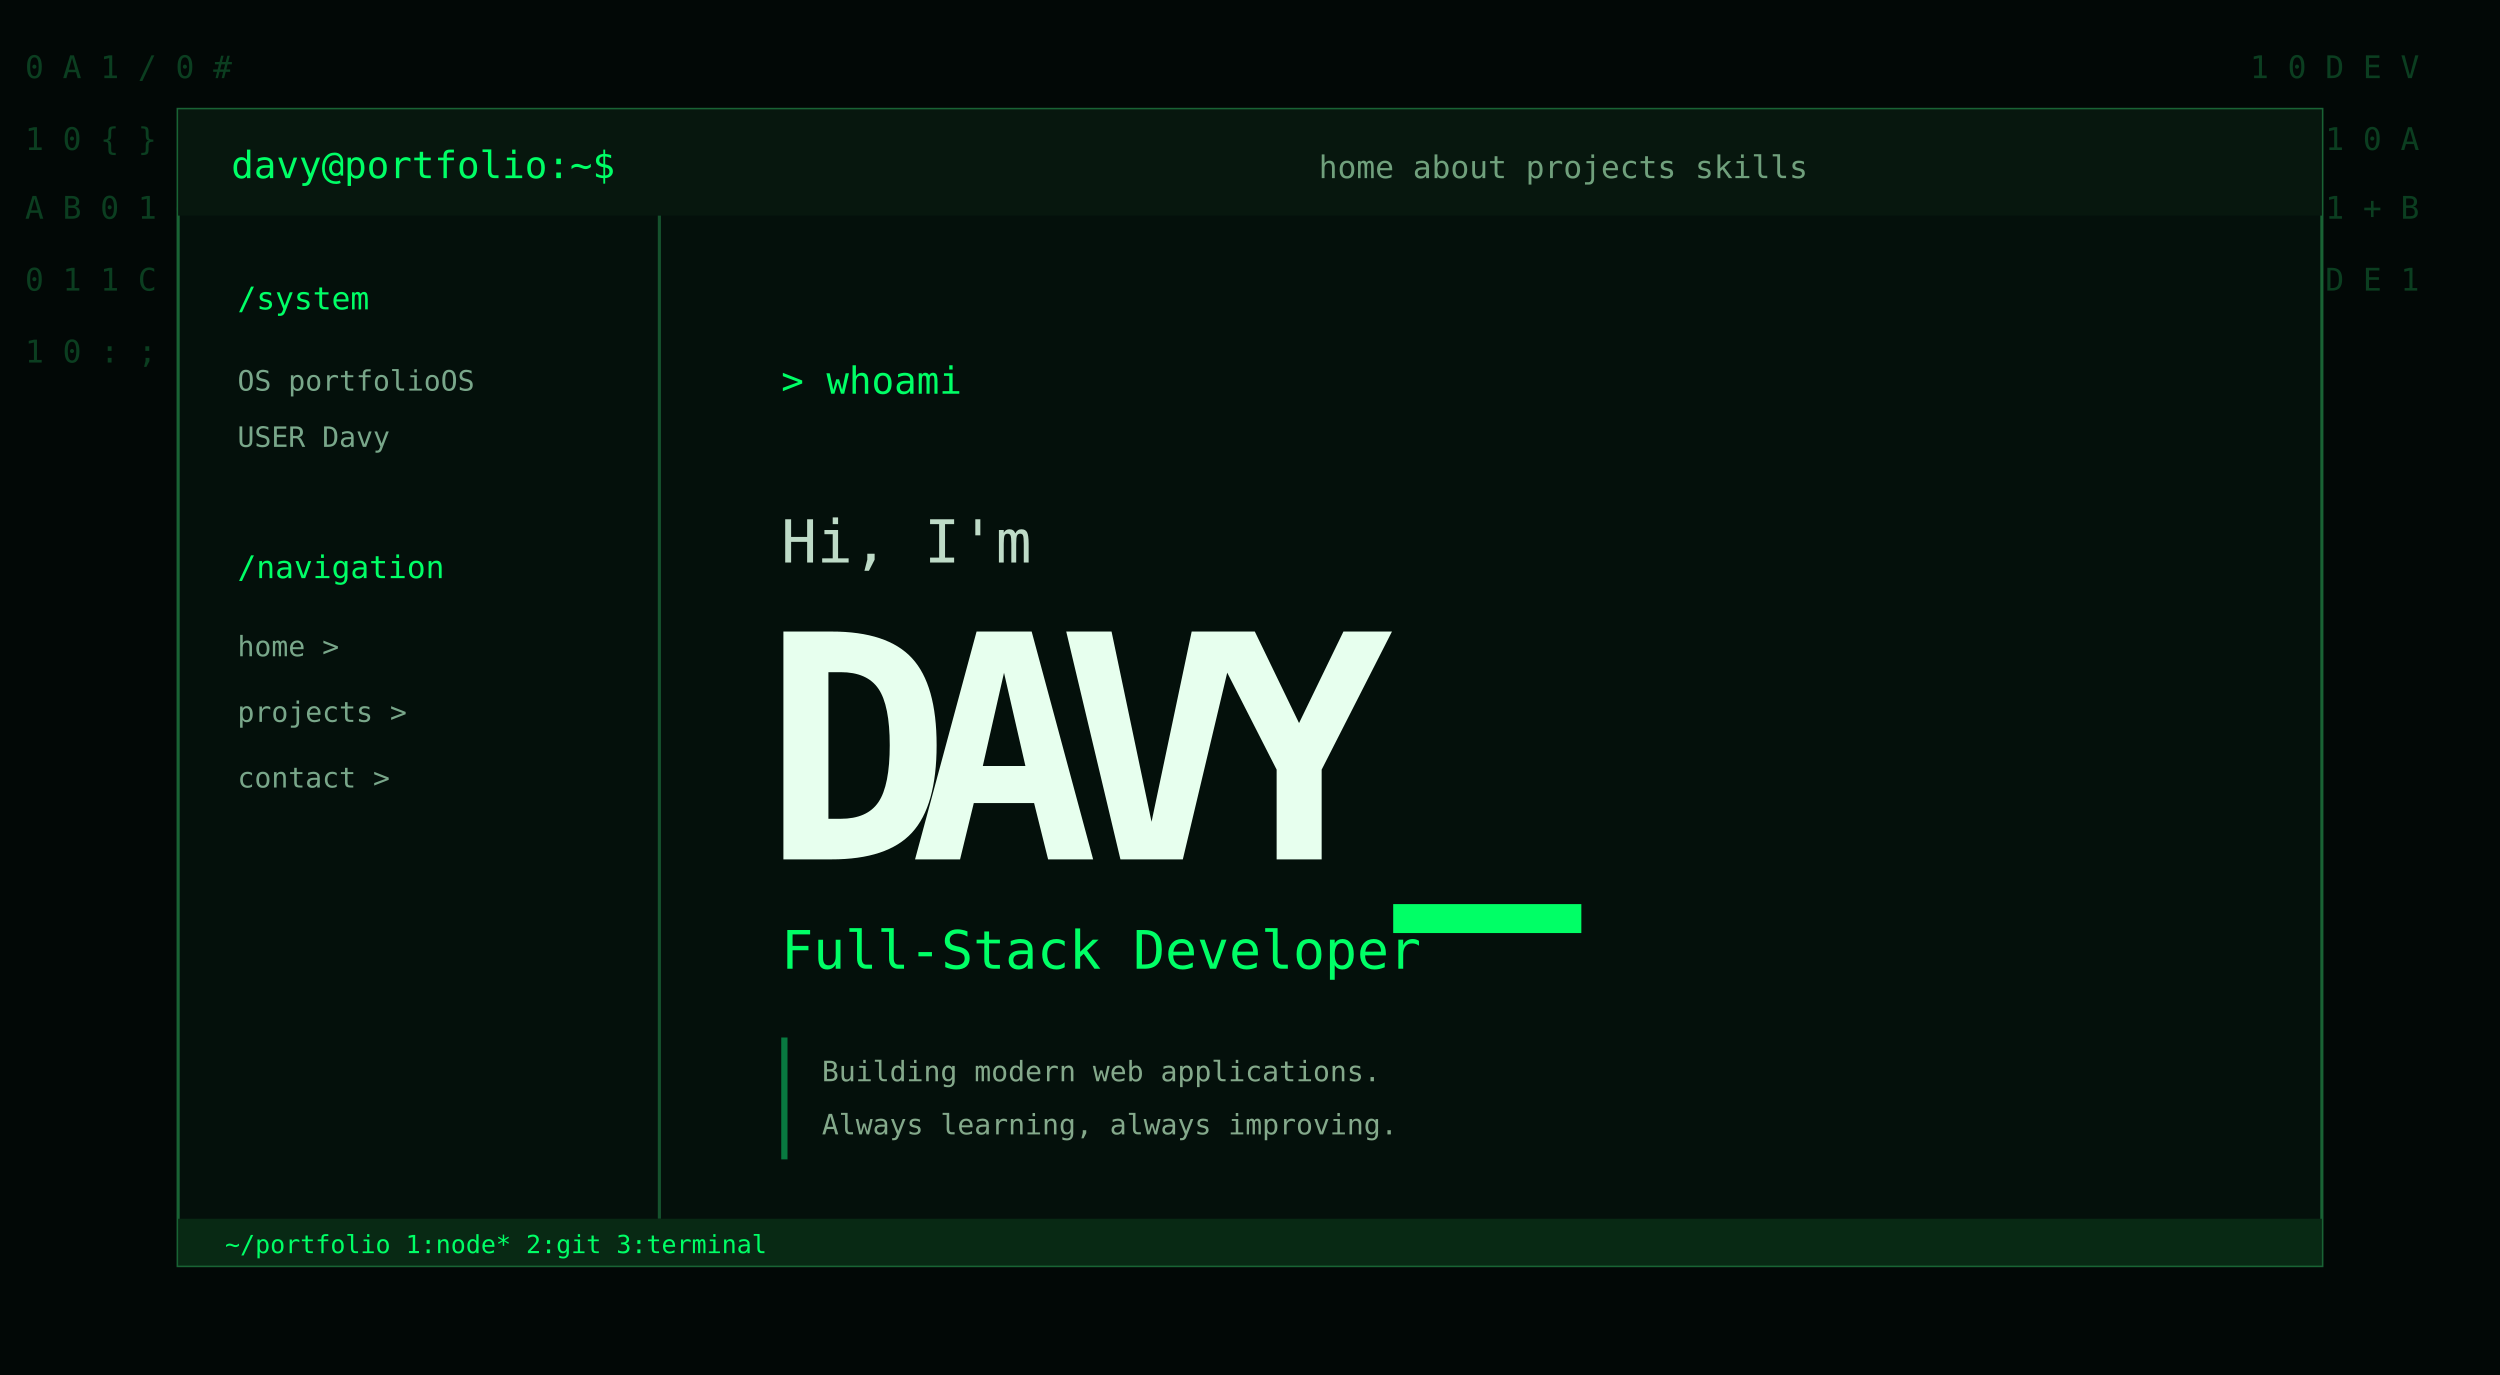
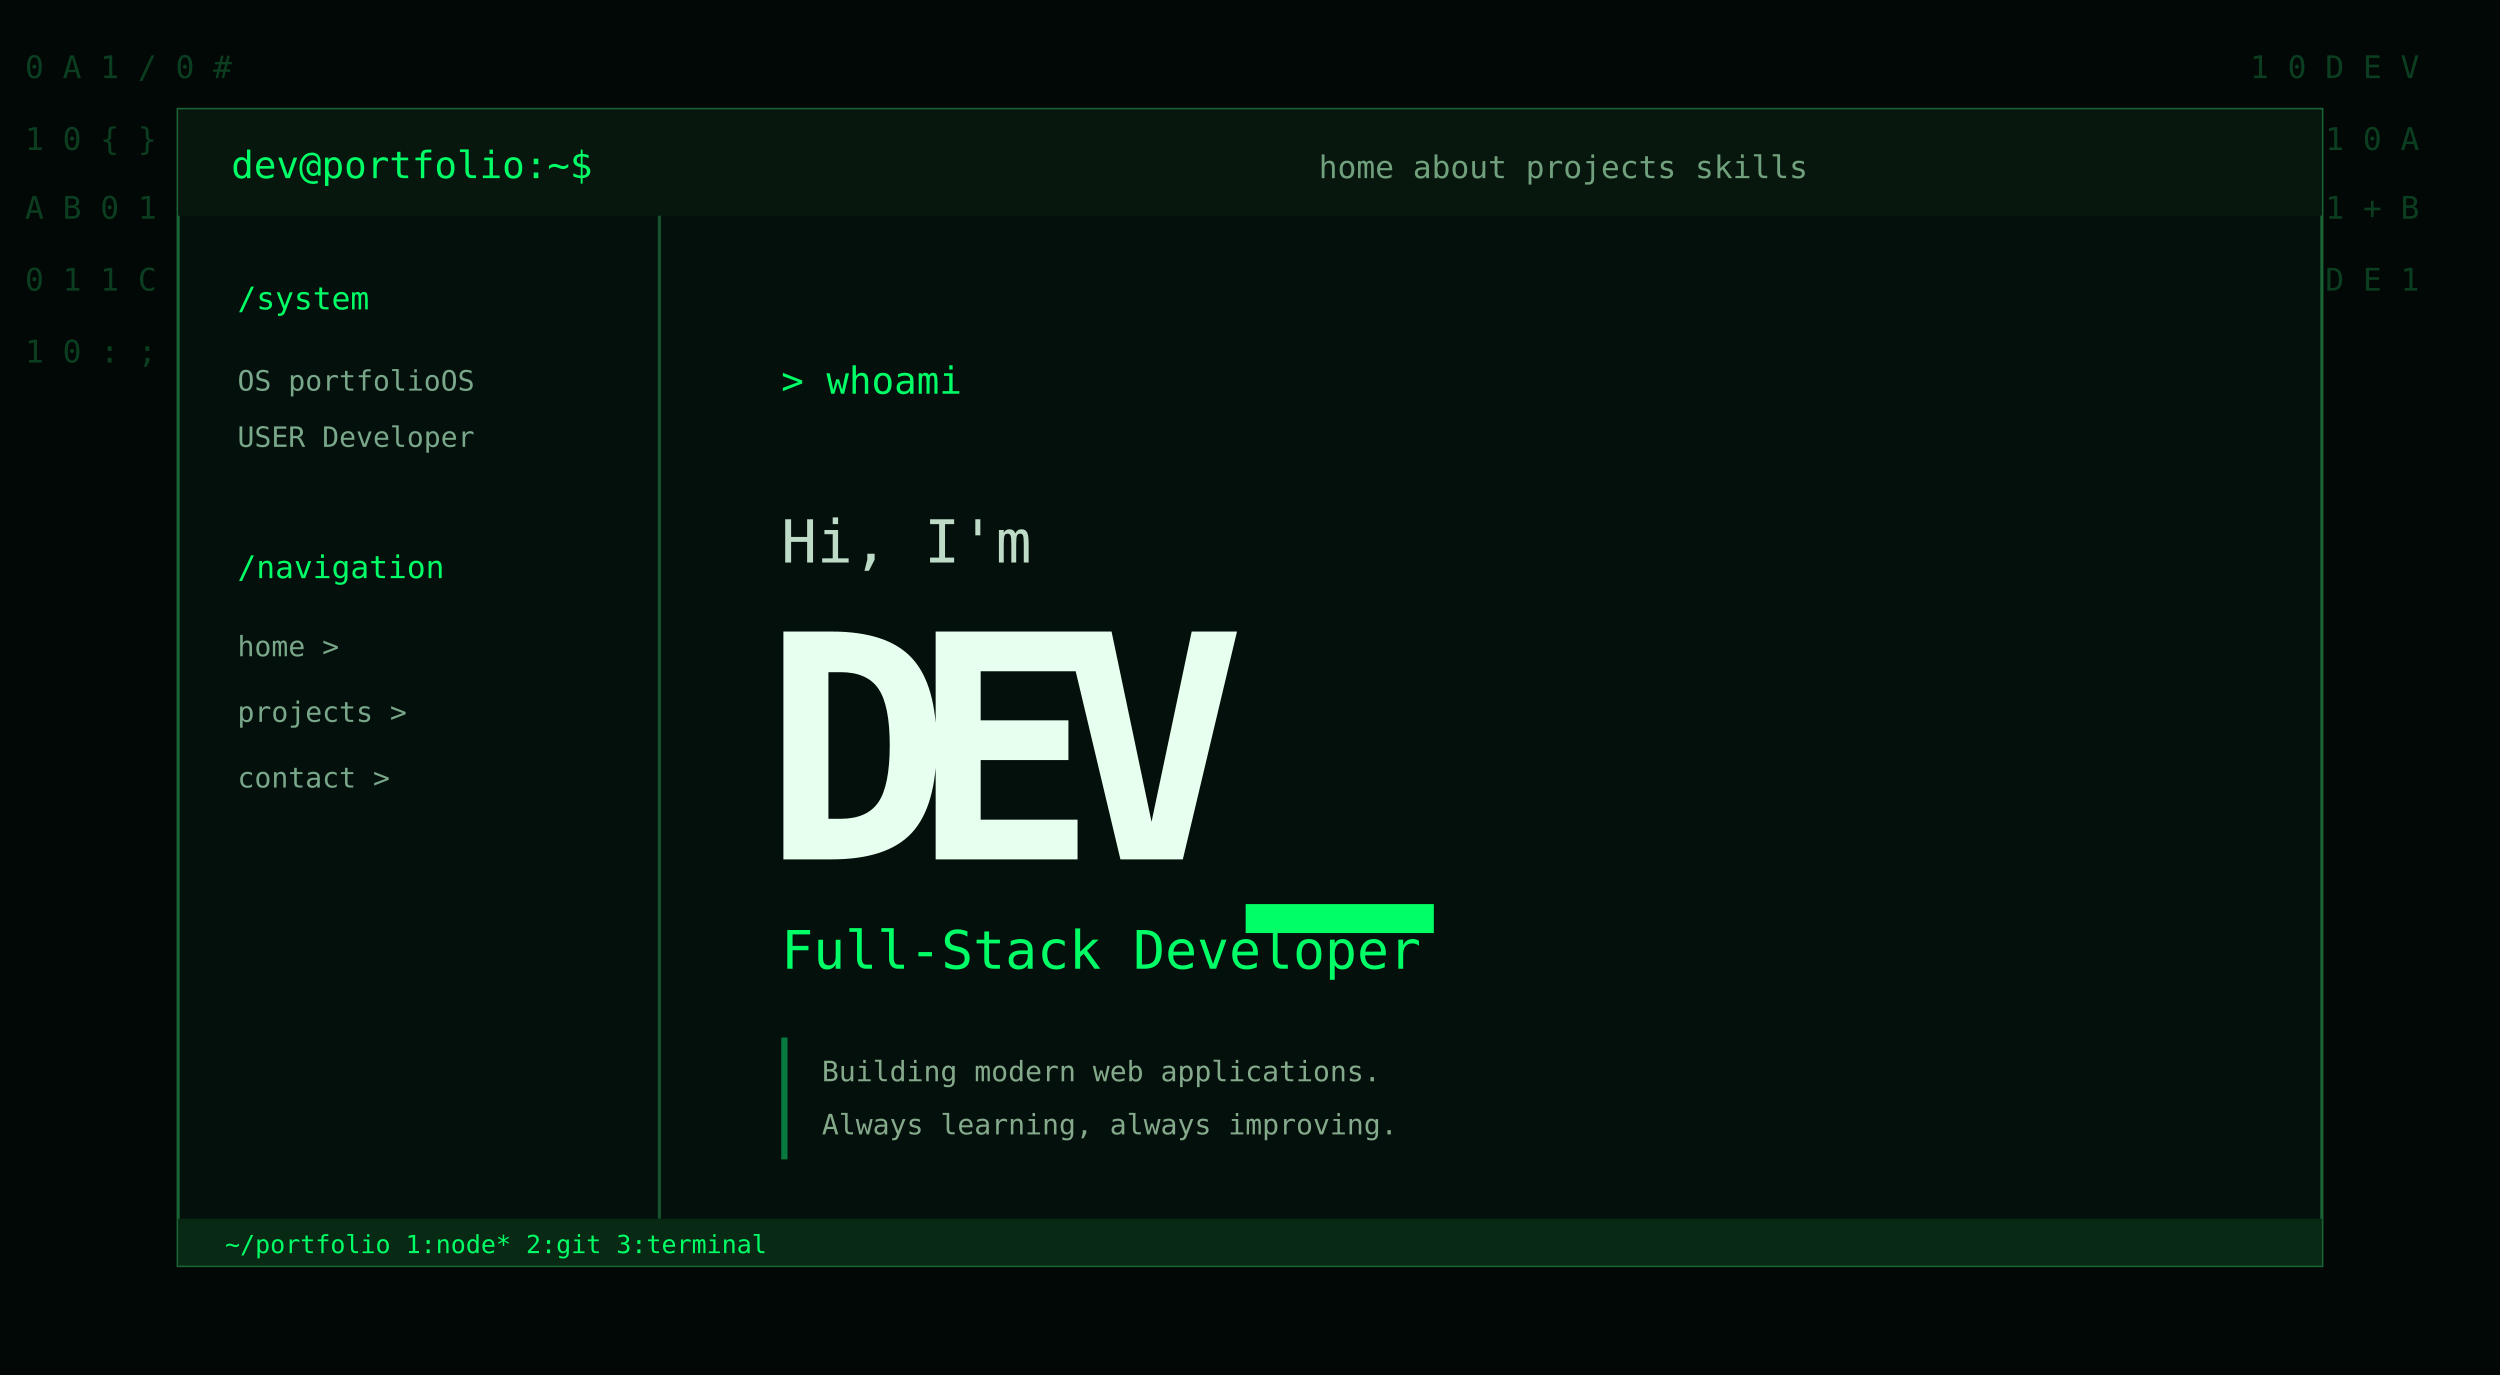
<svg xmlns="http://www.w3.org/2000/svg" width="800" height="440" viewBox="0 0 800 440">
  <rect width="800" height="440" fill="#020806" />
  <g fill="#0b3e20" font-family="monospace" font-size="10">
    <text x="8" y="25">0 A 1 / 0 #</text>
    <text x="8" y="48">1 0 { } F</text>
    <text x="8" y="70">A B 0 1 +</text>
    <text x="8" y="93">0 1 1 C D</text>
    <text x="8" y="116">1 0 : ; 0</text>
    <text x="720" y="25">1 0 D E V</text>
    <text x="720" y="48"># / 1 0 A</text>
    <text x="720" y="70">0 0 1 + B</text>
    <text x="720" y="93">C O D E 1</text>
  </g>
  <rect x="57" y="35" width="686" height="370" fill="#04100b" stroke="#196334" />
  <rect x="57" y="35" width="686" height="34" fill="#07170e" />
-   <text x="74" y="57" fill="#00ff66" font-family="monospace" font-size="12">davy@portfolio:~$</text>
+   <text x="74" y="57" fill="#00ff66" font-family="monospace" font-size="12">dev@portfolio:~$</text>
  <text x="422" y="57" fill="#70a07c" font-family="monospace" font-size="10">home   about   projects   skills</text>
  <path d="M211 69V390" stroke="#15522d" />
  <text x="76" y="99" fill="#00ff66" font-family="monospace" font-size="10">/system</text>
  <text x="76" y="125" fill="#79a78a" font-family="monospace" font-size="9">OS      portfolioOS</text>
-   <text x="76" y="143" fill="#79a78a" font-family="monospace" font-size="9">USER    Davy</text>
+   <text x="76" y="143" fill="#79a78a" font-family="monospace" font-size="9">USER    Developer</text>
  <text x="76" y="185" fill="#00ff66" font-family="monospace" font-size="10">/navigation</text>
  <text x="76" y="210" fill="#79a78a" font-family="monospace" font-size="9">home          &gt;</text>
  <text x="76" y="231" fill="#79a78a" font-family="monospace" font-size="9">projects      &gt;</text>
  <text x="76" y="252" fill="#79a78a" font-family="monospace" font-size="9">contact       &gt;</text>
  <text x="250" y="126" fill="#00ff66" font-family="monospace" font-size="12">&gt; whoami</text>
  <text x="250" y="180" fill="#bedbc7" font-family="monospace" font-size="19">Hi, I'm</text>
-   <text x="244" y="275" fill="#e7ffee" font-family="monospace" font-size="100" font-weight="bold" letter-spacing="-13">DAVY<tspan fill="#00ff66">_</tspan>
+   <text x="244" y="275" fill="#e7ffee" font-family="monospace" font-size="100" font-weight="bold" letter-spacing="-13">DEV<tspan fill="#00ff66">_</tspan>
  </text>
  <text x="250" y="310" fill="#00ff66" font-family="monospace" font-size="17">Full-Stack Developer</text>
  <path d="M251 332V371" stroke="#087a40" stroke-width="2" />
  <text x="263" y="346" fill="#84a98b" font-family="monospace" font-size="9">Building modern web applications.</text>
  <text x="263" y="363" fill="#84a98b" font-family="monospace" font-size="9">Always learning, always improving.</text>
  <rect x="57" y="390" width="686" height="15" fill="#082914" />
  <text x="72" y="401" fill="#00ff66" font-family="monospace" font-size="8">~/portfolio   1:node*   2:git   3:terminal</text>
</svg>
